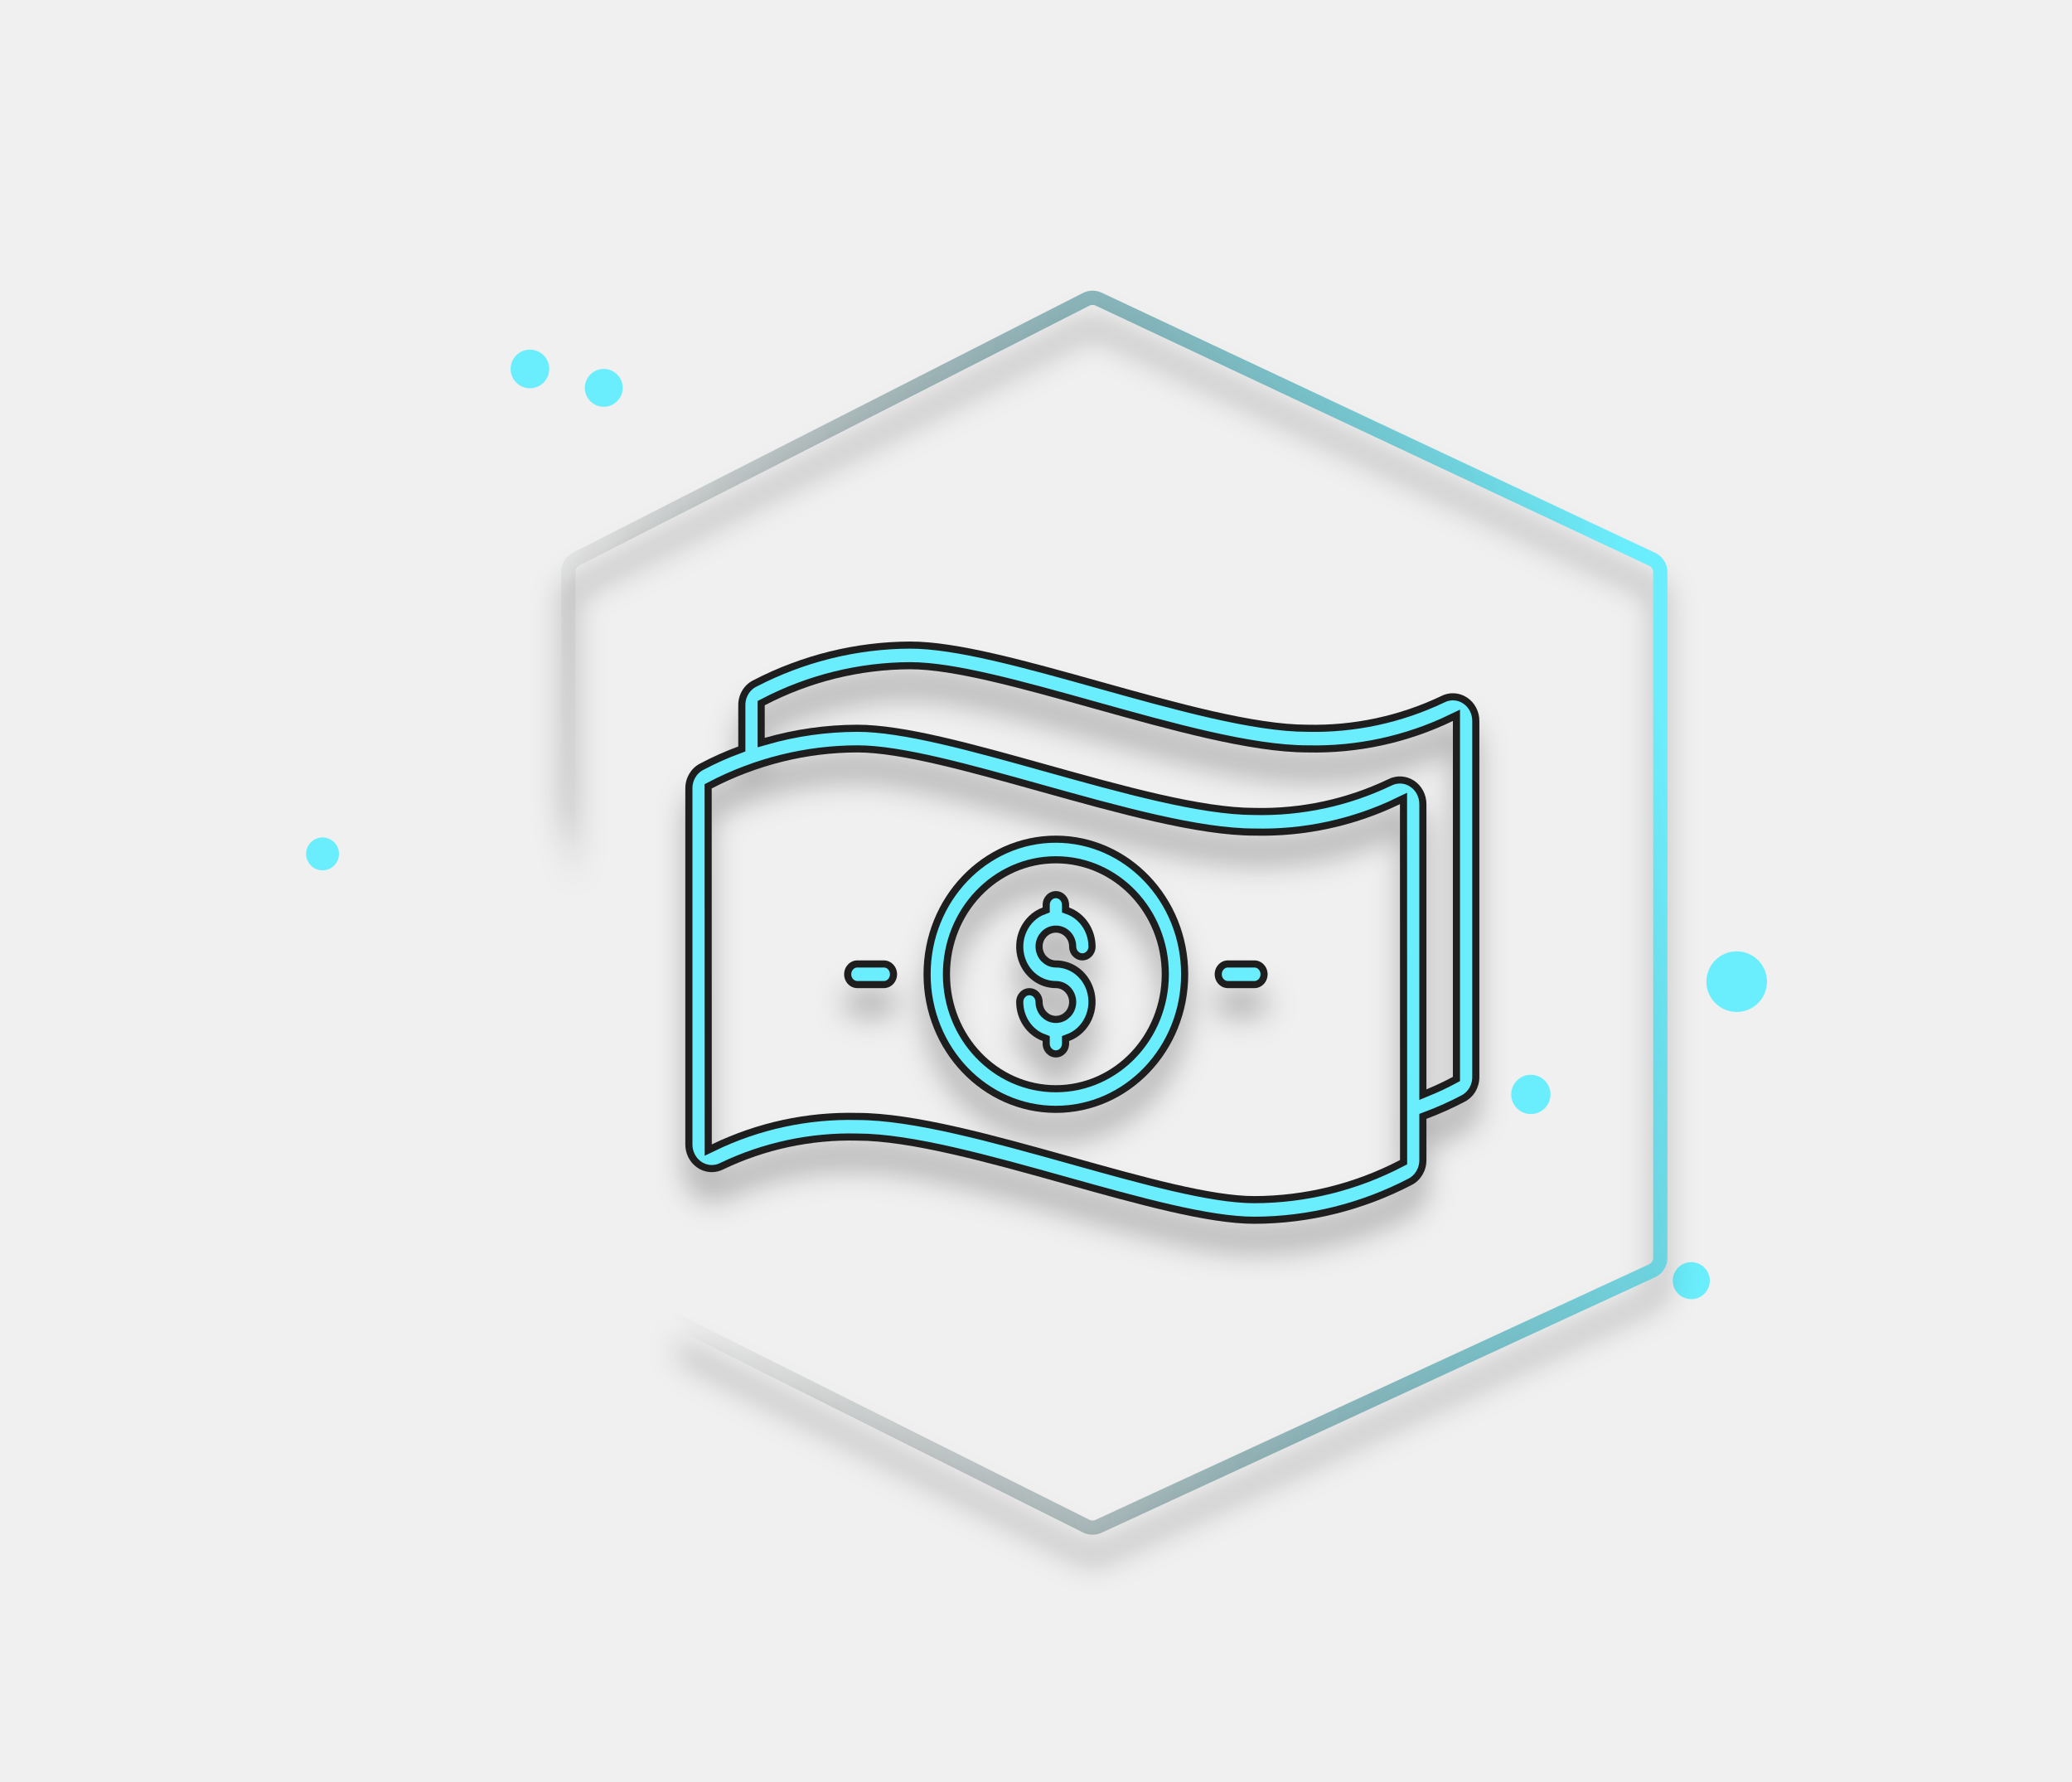
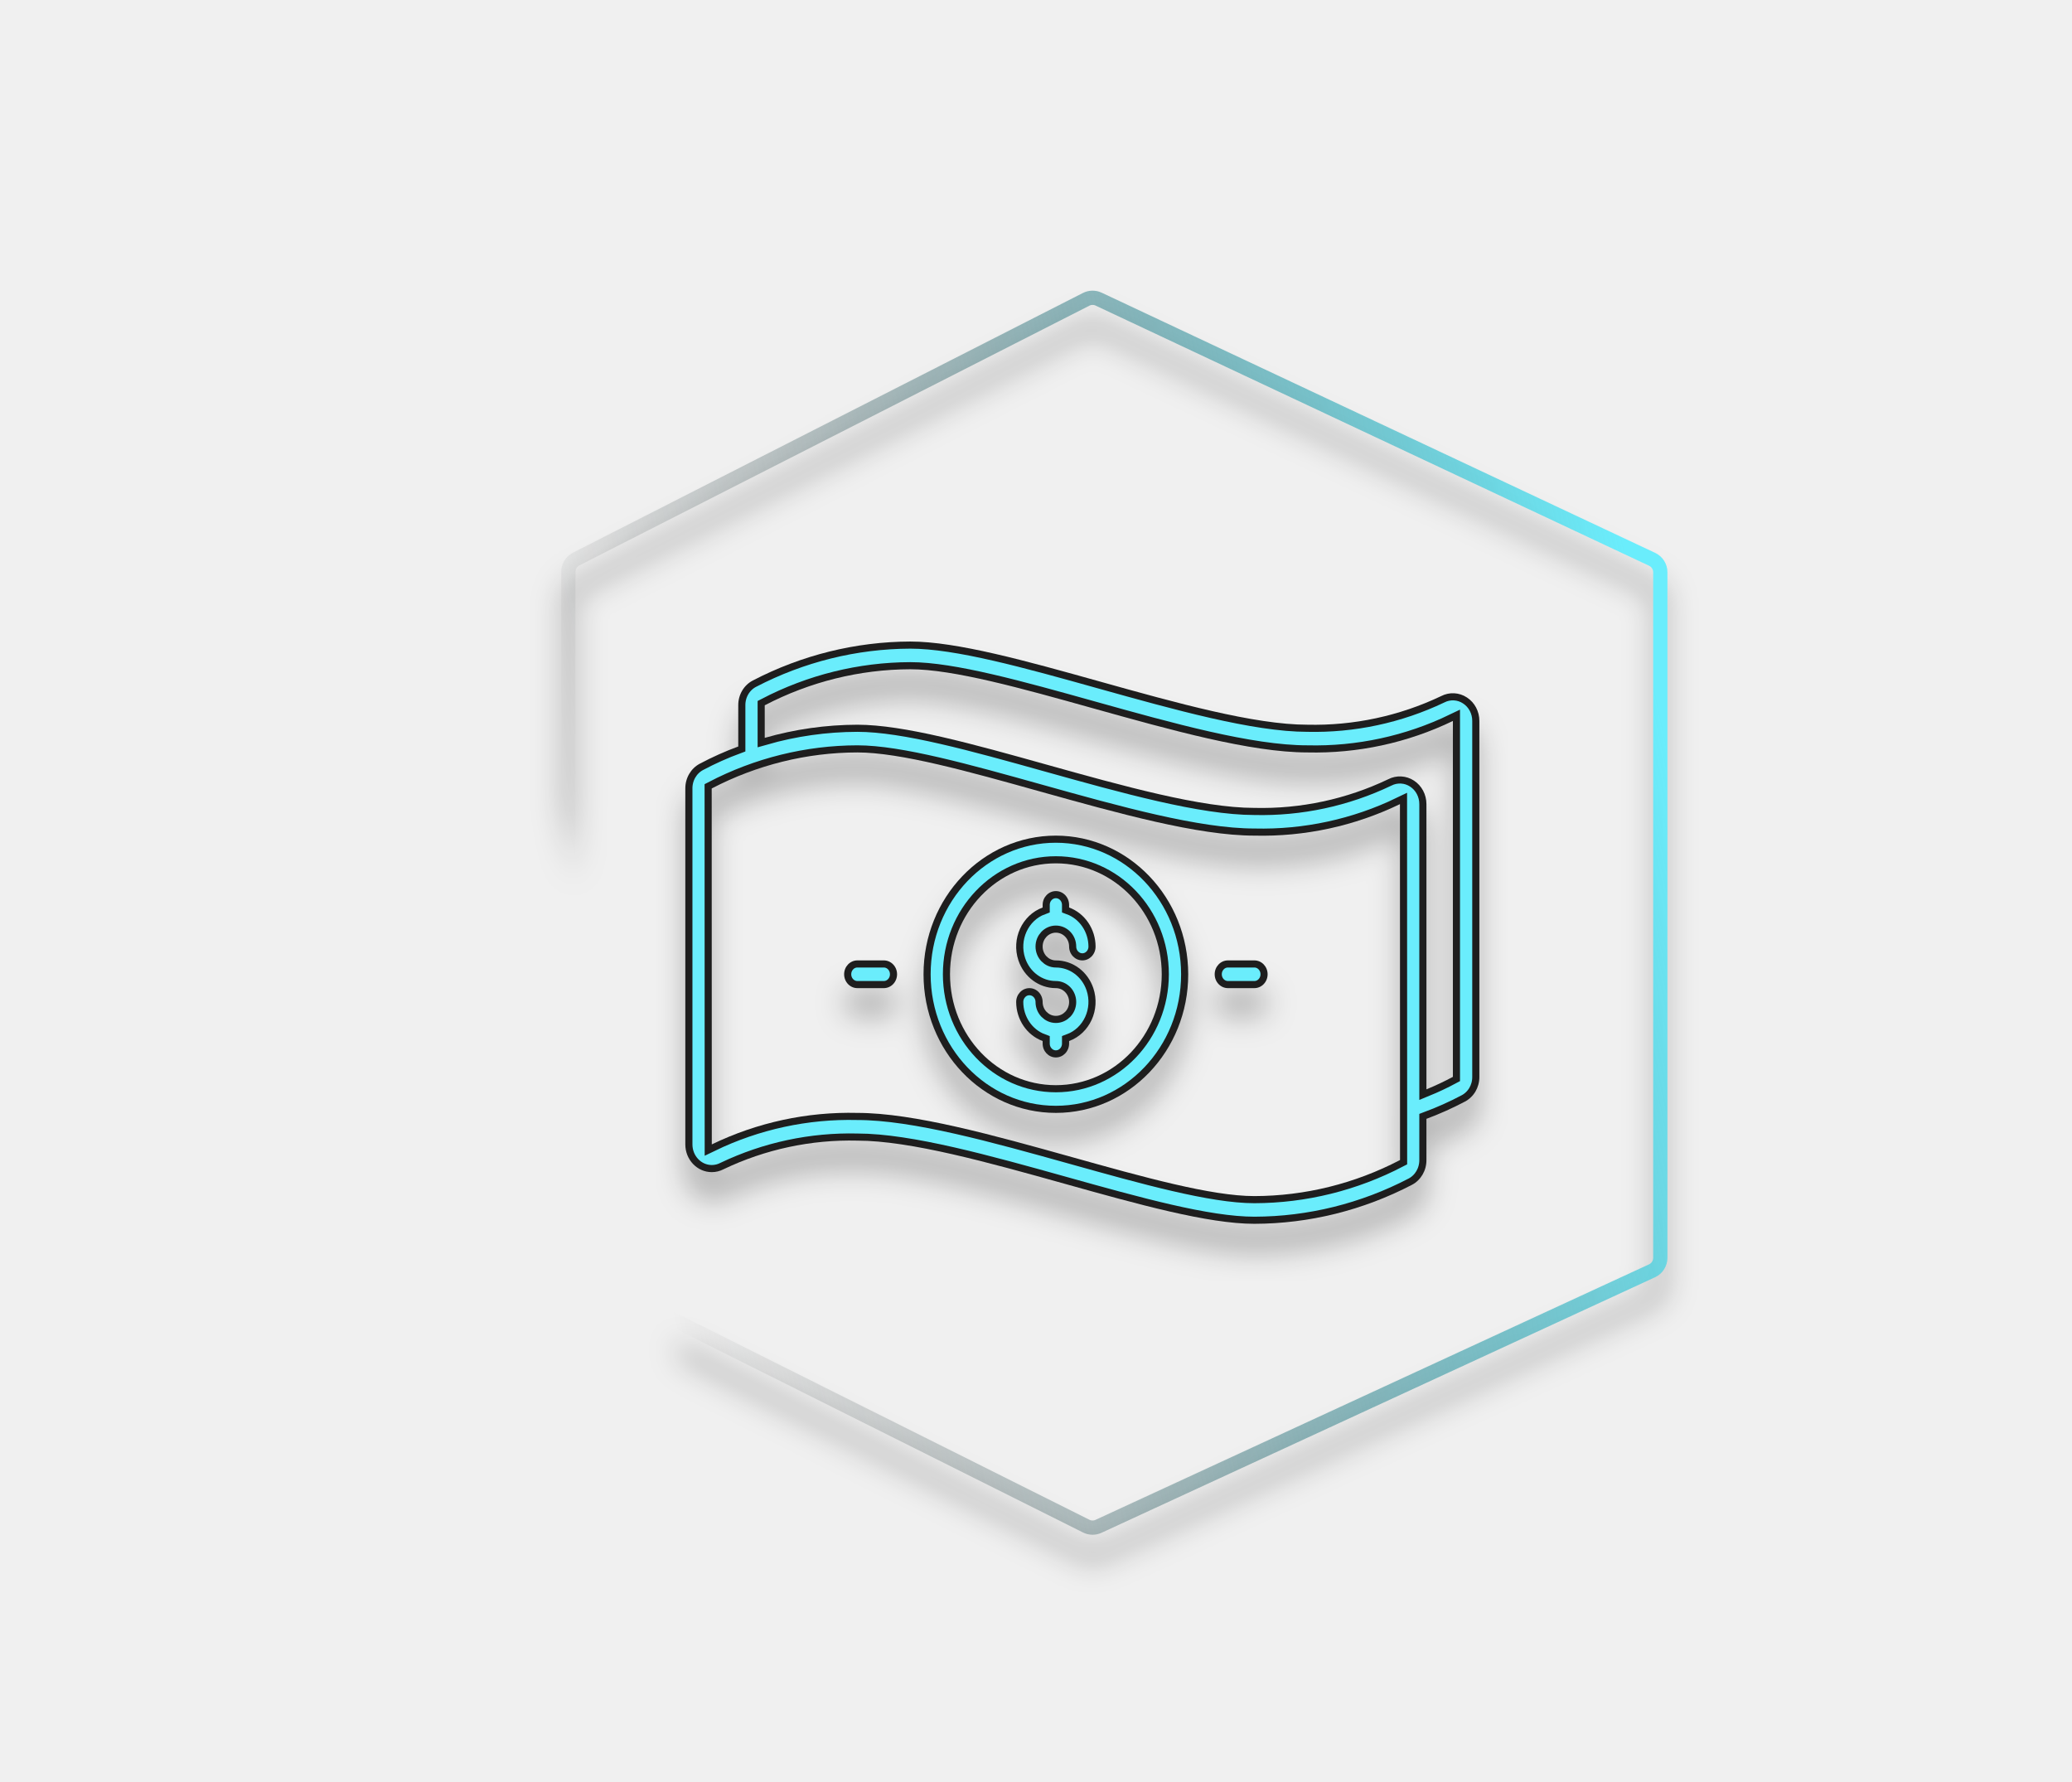
<svg xmlns="http://www.w3.org/2000/svg" width="214" height="184" viewBox="0 -40 214 250" fill="none">
-   <g>
-     <animateTransform attributeName="transform" type="rotate" values="0 107.0 92.0; 360 107.0 92.0" calcMode="linear" begin="0s" dur="15s" repeatCount="indefinite" />
-     <circle cx="35.983" cy="11.771" r="2.711" fill="#6AEDFC" />
-     <circle cx="46.343" cy="14.427" r="2.657" fill="#6AEDFC" />
-     <circle cx="6.881" cy="79.821" r="2.308" fill="#6AEDFC" />
-     <circle cx="205.329" cy="97.749" r="4.251" fill="#6AEDFC" />
-     <circle cx="176.44" cy="113.571" r="2.755" fill="#6AEDFC" />
-     <circle cx="198.954" cy="139.706" r="2.598" fill="#6AEDFC" />
-   </g>
  <g filter="url(#filter0_d)">
    <mask id="a" fill="#fff">
      <path d="M40.375 40.227a3 3 0 011.639-2.673l71.564-36.44a3 3 0 012.637-.042l77.668 36.506a3 3 0 011.724 2.715v96.214a3 3 0 01-1.743 2.724l-77.668 35.851a3.002 3.002 0 01-2.599-.04l-71.564-35.786a3 3 0 01-1.658-2.683V40.227z" />
    </mask>
    <path d="M40.375 40.227a3 3 0 011.639-2.673l71.564-36.44a3 3 0 012.637-.042l77.668 36.506a3 3 0 011.724 2.715v96.214a3 3 0 01-1.743 2.724l-77.668 35.851a3.002 3.002 0 01-2.599-.04l-71.564-35.786a3 3 0 01-1.658-2.683V40.227z" stroke="url(#paint0_linear)" stroke-width="4" mask="url(#a)" />
  </g>
  <g filter="url(#filter1_d)">
    <mask id="b" fill="#fff">
      <path d="M109.789 90.875c1.025 0 1.857.871 1.857 1.946 0 1.074.831 1.945 1.857 1.945s1.857-.871 1.857-1.945c-.009-2.465-1.496-4.657-3.714-5.479v-.358c0-1.075-.832-1.945-1.857-1.945-1.026 0-1.857.87-1.857 1.945v.358c-2.896 1.07-4.416 4.394-3.397 7.427.785 2.333 2.892 3.892 5.254 3.888 1.025 0 1.857.87 1.857 1.946 0 1.074-.832 1.945-1.857 1.945-1.026 0-1.857-.871-1.857-1.945 0-1.075-.832-1.946-1.857-1.946-1.026 0-1.857.87-1.857 1.946.01 2.464 1.496 4.656 3.714 5.477v.358c0 1.075.831 1.946 1.857 1.946 1.025 0 1.857-.871 1.857-1.946v-.358c2.895-1.067 4.416-4.393 3.396-7.426-.785-2.333-2.891-3.892-5.253-3.888-1.026 0-1.857-.871-1.857-1.945 0-1.075.831-1.946 1.857-1.946z" />
    </mask>
    <path d="M109.789 90.875c1.025 0 1.857.871 1.857 1.946 0 1.074.831 1.945 1.857 1.945s1.857-.871 1.857-1.945c-.009-2.465-1.496-4.657-3.714-5.479v-.358c0-1.075-.832-1.945-1.857-1.945-1.026 0-1.857.87-1.857 1.945v.358c-2.896 1.07-4.416 4.394-3.397 7.427.785 2.333 2.892 3.892 5.254 3.888 1.025 0 1.857.87 1.857 1.946 0 1.074-.832 1.945-1.857 1.945-1.026 0-1.857-.871-1.857-1.945 0-1.075-.832-1.946-1.857-1.946-1.026 0-1.857.87-1.857 1.946.01 2.464 1.496 4.656 3.714 5.477v.358c0 1.075.831 1.946 1.857 1.946 1.025 0 1.857-.871 1.857-1.946v-.358c2.895-1.067 4.416-4.393 3.396-7.426-.785-2.333-2.891-3.892-5.253-3.888-1.026 0-1.857-.871-1.857-1.945 0-1.075.831-1.946 1.857-1.946z" fill="#6AEDFC" stroke="#1E1E1E" stroke-width="1.996" mask="url(#b)" />
    <mask id="c" fill="#fff">
      <path d="M109.789 77.256c-10.256 0-18.571 8.71-18.571 19.455 0 10.744 8.315 19.454 18.571 19.454 10.256 0 18.571-8.71 18.571-19.454-.011-10.74-8.319-19.442-18.571-19.455zm0 35.018c-8.205 0-14.857-6.968-14.857-15.563s6.652-15.564 14.857-15.564c8.205 0 14.857 6.969 14.857 15.564-.01 8.591-6.656 15.554-14.857 15.563z" />
    </mask>
    <path d="M109.789 77.256c-10.256 0-18.571 8.71-18.571 19.455 0 10.744 8.315 19.454 18.571 19.454 10.256 0 18.571-8.71 18.571-19.454-.011-10.74-8.319-19.442-18.571-19.455zm0 35.018c-8.205 0-14.857-6.968-14.857-15.563s6.652-15.564 14.857-15.564c8.205 0 14.857 6.969 14.857 15.564-.01 8.591-6.656 15.554-14.857 15.563z" fill="#6AEDFC" stroke="#1E1E1E" stroke-width="1.996" mask="url(#c)" />
    <mask id="d" fill="#fff">
      <path d="M167.474 57.873a3.57 3.57 0 00-3.621-.195 41.433 41.433 0 01-18.779 4.015c-7.428 0-18.458-3.08-29.12-6.062-10.319-2.887-20.068-5.61-26.593-5.61-7.674.027-15.24 1.9-22.112 5.476-1.25.653-2.036 1.991-2.03 3.453v5.8a43.61 43.61 0 00-5.423 2.427c-1.24.666-2.015 2.007-2.006 3.465v49.943c0 2.149 1.663 3.891 3.715 3.891.573 0 1.139-.139 1.652-.406a41.24 41.24 0 0118.776-4.014c7.428 0 18.457 3.081 29.119 6.062 10.32 2.887 20.067 5.61 26.594 5.61 7.683-.018 15.258-1.895 22.136-5.484 1.237-.663 2.012-1.999 2.006-3.455v-5.791a45.13 45.13 0 005.398-2.418c1.25-.653 2.036-1.991 2.03-3.453v-49.96c.006-1.34-.654-2.588-1.742-3.294zm-29.828 69.965c-6.04 0-15.559-2.661-25.629-5.479-10.901-3.044-22.164-6.194-30.084-6.194a44.399 44.399 0 00-20.429 4.42l-.013-49.943c6.351-3.312 13.347-5.044 20.442-5.058 6.039 0 15.558 2.661 25.636 5.479 10.892 3.044 22.156 6.194 30.077 6.194a44.399 44.399 0 0020.427-4.42l.012 42.604v7.338c-6.351 3.313-13.345 5.043-20.439 5.059zm24.142-14.98V72.837c.003-1.34-.656-2.586-1.742-3.294a3.582 3.582 0 00-3.626-.195 41.225 41.225 0 01-18.774 4.018c-7.429 0-18.458-3.082-29.12-6.062-10.32-2.887-20.068-5.61-26.593-5.61a47.57 47.57 0 00-13 1.844V58.97c6.348-3.306 13.338-5.037 20.428-5.058 6.04 0 15.559 2.66 25.638 5.478 10.891 3.044 22.154 6.194 30.075 6.194a44.518 44.518 0 0020.428-4.416v49.939a39.5 39.5 0 01-3.714 1.751z" />
    </mask>
    <path d="M167.474 57.873a3.57 3.57 0 00-3.621-.195 41.433 41.433 0 01-18.779 4.015c-7.428 0-18.458-3.08-29.12-6.062-10.319-2.887-20.068-5.61-26.593-5.61-7.674.027-15.24 1.9-22.112 5.476-1.25.653-2.036 1.991-2.03 3.453v5.8a43.61 43.61 0 00-5.423 2.427c-1.24.666-2.015 2.007-2.006 3.465v49.943c0 2.149 1.663 3.891 3.715 3.891.573 0 1.139-.139 1.652-.406a41.24 41.24 0 0118.776-4.014c7.428 0 18.457 3.081 29.119 6.062 10.32 2.887 20.067 5.61 26.594 5.61 7.683-.018 15.258-1.895 22.136-5.484 1.237-.663 2.012-1.999 2.006-3.455v-5.791a45.13 45.13 0 005.398-2.418c1.25-.653 2.036-1.991 2.03-3.453v-49.96c.006-1.34-.654-2.588-1.742-3.294zm-29.828 69.965c-6.04 0-15.559-2.661-25.629-5.479-10.901-3.044-22.164-6.194-30.084-6.194a44.399 44.399 0 00-20.429 4.42l-.013-49.943c6.351-3.312 13.347-5.044 20.442-5.058 6.039 0 15.558 2.661 25.636 5.479 10.892 3.044 22.156 6.194 30.077 6.194a44.399 44.399 0 0020.427-4.42l.012 42.604v7.338c-6.351 3.313-13.345 5.043-20.439 5.059zm24.142-14.98V72.837c.003-1.34-.656-2.586-1.742-3.294a3.582 3.582 0 00-3.626-.195 41.225 41.225 0 01-18.774 4.018c-7.429 0-18.458-3.082-29.12-6.062-10.32-2.887-20.068-5.61-26.593-5.61a47.57 47.57 0 00-13 1.844V58.97c6.348-3.306 13.338-5.037 20.428-5.058 6.04 0 15.559 2.66 25.638 5.478 10.891 3.044 22.154 6.194 30.075 6.194a44.518 44.518 0 0020.428-4.416v49.939a39.5 39.5 0 01-3.714 1.751z" fill="#6AEDFC" stroke="#1E1E1E" stroke-width="1.996" mask="url(#d)" />
    <mask id="e" fill="#fff">
      <path d="M137.646 94.766h-3.715c-1.026 0-1.857.87-1.857 1.945 0 1.075.831 1.945 1.857 1.945h3.715c1.025 0 1.856-.87 1.856-1.945 0-1.074-.831-1.945-1.856-1.945z" />
    </mask>
    <path d="M137.646 94.766h-3.715c-1.026 0-1.857.87-1.857 1.945 0 1.075.831 1.945 1.857 1.945h3.715c1.025 0 1.856-.87 1.856-1.945 0-1.074-.831-1.945-1.856-1.945z" fill="#6AEDFC" stroke="#1E1E1E" stroke-width="1.996" mask="url(#e)" />
    <mask id="f" fill="#fff">
      <path d="M85.647 94.766h-3.714c-1.026 0-1.858.87-1.858 1.945 0 1.075.832 1.945 1.858 1.945h3.714c1.025 0 1.856-.87 1.856-1.945 0-1.074-.83-1.945-1.856-1.945z" />
    </mask>
    <path d="M85.647 94.766h-3.714c-1.026 0-1.858.87-1.858 1.945 0 1.075.832 1.945 1.858 1.945h3.714c1.025 0 1.856-.87 1.856-1.945 0-1.074-.83-1.945-1.856-1.945z" fill="#6AEDFC" stroke="#1E1E1E" stroke-width="1.996" mask="url(#f)" />
  </g>
  <defs>
    <filter id="filter0_d" x=".573" y=".787" width="213.007" height="182.572" filterUnits="userSpaceOnUse" color-interpolation-filters="sRGB">
      <feFlood flood-opacity="0" result="BackgroundImageFix" />
      <feColorMatrix in="SourceAlpha" values="0 0 0 0 0 0 0 0 0 0 0 0 0 0 0 0 0 0 127 0" />
      <feOffset dy="4" />
      <feGaussianBlur stdDeviation="2" />
      <feColorMatrix values="0 0 0 0 0 0 0 0 0 0 0 0 0 0 0 0 0 0 0.25 0" />
      <feBlend in2="BackgroundImageFix" result="effect1_dropShadow" />
      <feBlend in="SourceGraphic" in2="effect1_dropShadow" result="shape" />
    </filter>
    <filter id="filter1_d" x="53.79" y="50.021" width="119.426" height="89.707" filterUnits="userSpaceOnUse" color-interpolation-filters="sRGB">
      <feFlood flood-opacity="0" result="BackgroundImageFix" />
      <feColorMatrix in="SourceAlpha" values="0 0 0 0 0 0 0 0 0 0 0 0 0 0 0 0 0 0 127 0" />
      <feOffset dy="4" />
      <feGaussianBlur stdDeviation="2" />
      <feColorMatrix values="0 0 0 0 0 0 0 0 0 0 0 0 0 0 0 0 0 0 0.25 0" />
      <feBlend in2="BackgroundImageFix" result="effect1_dropShadow" />
      <feBlend in="SourceGraphic" in2="effect1_dropShadow" result="shape" />
    </filter>
    <linearGradient id="paint0_linear" x1="195.607" y1="64.53" x2="45.658" y2="97.037" gradientUnits="userSpaceOnUse">
      <stop stop-color="#6AEDFC" />
      <stop offset="1" stop-opacity="0" />
    </linearGradient>
  </defs>
</svg>
